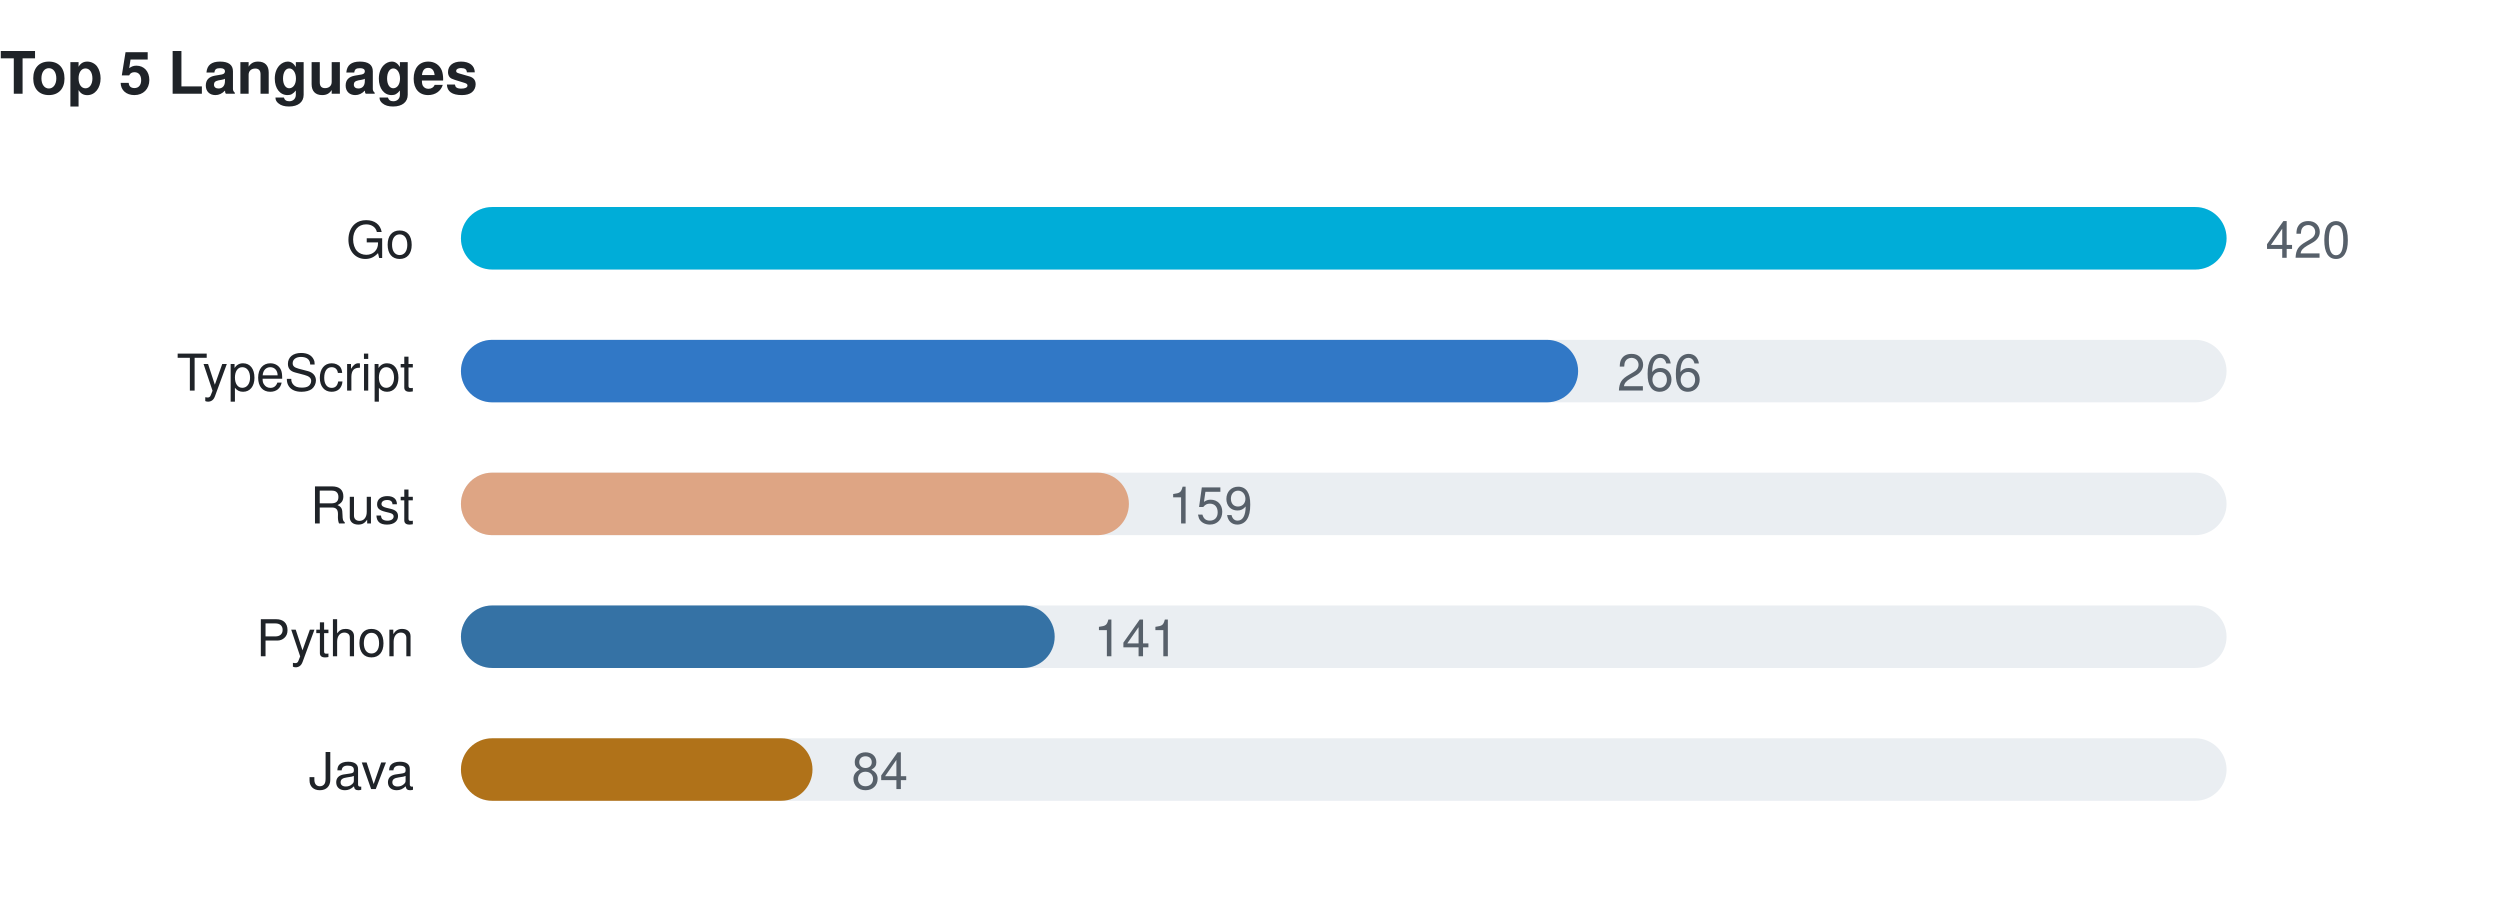
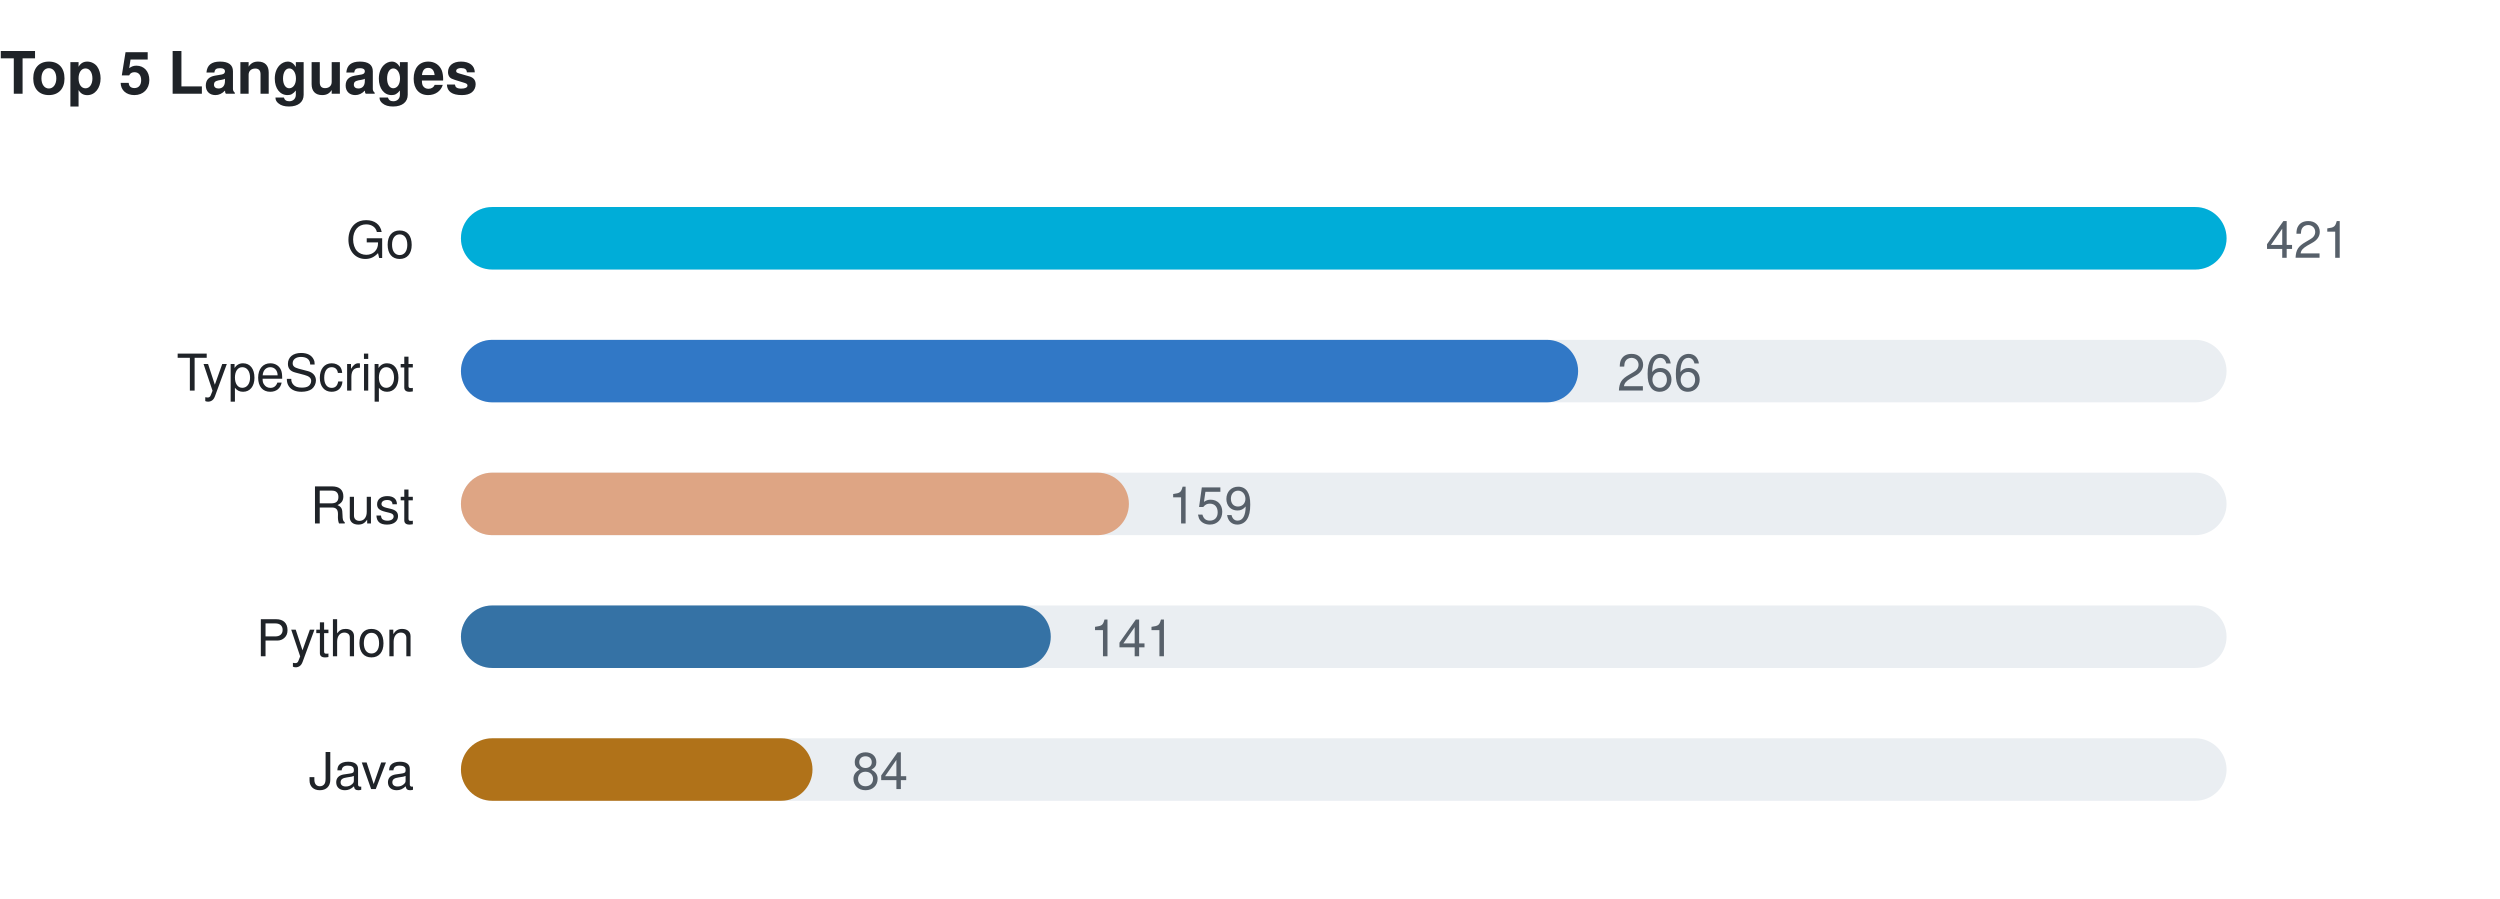
- <svg xmlns="http://www.w3.org/2000/svg" width="640" height="230" viewBox="0 0 640 230" role="img" aria-label="Top languages by solved problems: Go 420, TypeScript 266, Rust 159, Python 141, Java 84">
+ <svg xmlns="http://www.w3.org/2000/svg" width="640" height="230" viewBox="0 0 640 230" role="img" aria-label="Top languages by solved problems: Go 421, TypeScript 266, Rust 159, Python 141, Java 84">
  <style>
    text { font-family: -apple-system, BlinkMacSystemFont, "Segoe UI", Helvetica, Arial, sans-serif; }
    .title { font-size: 15px; font-weight: 600; fill: #1f2328; }
    .label { font-size: 13px; fill: #1f2328; }
    .count { font-size: 13px; fill: #57606a; }
    .track { fill: #eaeef2; }
    @media (prefers-color-scheme: dark) {
      .title { fill: #e6edf3; }
      .label { fill: #e6edf3; }
      .count { fill: #8b949e; }
      .track { fill: #30363d; }
    }
  </style>
  <text x="0" y="24" class="title">Top 5 Languages</text>
  <g transform="translate(0,44)">
    <text x="106" y="22.0" text-anchor="end" class="label">Go</text>
    <rect x="118" y="9.0" width="452" height="16" rx="8" class="track" />
    <rect x="118" y="9.0" width="452" height="16" rx="8" fill="#00ADD8" />
-     <text x="580" y="22.0" class="count">420</text>
+     <text x="580" y="22.0" class="count">421</text>
  </g>
  <g transform="translate(0,78)">
    <text x="106" y="22.0" text-anchor="end" class="label">TypeScript</text>
    <rect x="118" y="9.0" width="452" height="16" rx="8" class="track" />
    <rect x="118" y="9.0" width="286" height="16" rx="8" fill="#3178C6" />
    <text x="414" y="22.0" class="count">266</text>
  </g>
  <g transform="translate(0,112)">
    <text x="106" y="22.0" text-anchor="end" class="label">Rust</text>
    <rect x="118" y="9.0" width="452" height="16" rx="8" class="track" />
    <rect x="118" y="9.0" width="171" height="16" rx="8" fill="#DEA584" />
    <text x="299" y="22.0" class="count">159</text>
  </g>
  <g transform="translate(0,146)">
    <text x="106" y="22.0" text-anchor="end" class="label">Python</text>
    <rect x="118" y="9.0" width="452" height="16" rx="8" class="track" />
-     <rect x="118" y="9.0" width="152" height="16" rx="8" fill="#3572A5" />
-     <text x="280" y="22.0" class="count">141</text>
+     <rect x="118" y="9.0" width="151" height="16" rx="8" fill="#3572A5" />
+     <text x="279" y="22.0" class="count">141</text>
  </g>
  <g transform="translate(0,180)">
    <text x="106" y="22.0" text-anchor="end" class="label">Java</text>
    <rect x="118" y="9.0" width="452" height="16" rx="8" class="track" />
    <rect x="118" y="9.0" width="90" height="16" rx="8" fill="#B07219" />
    <text x="218" y="22.0" class="count">84</text>
  </g>
</svg>
